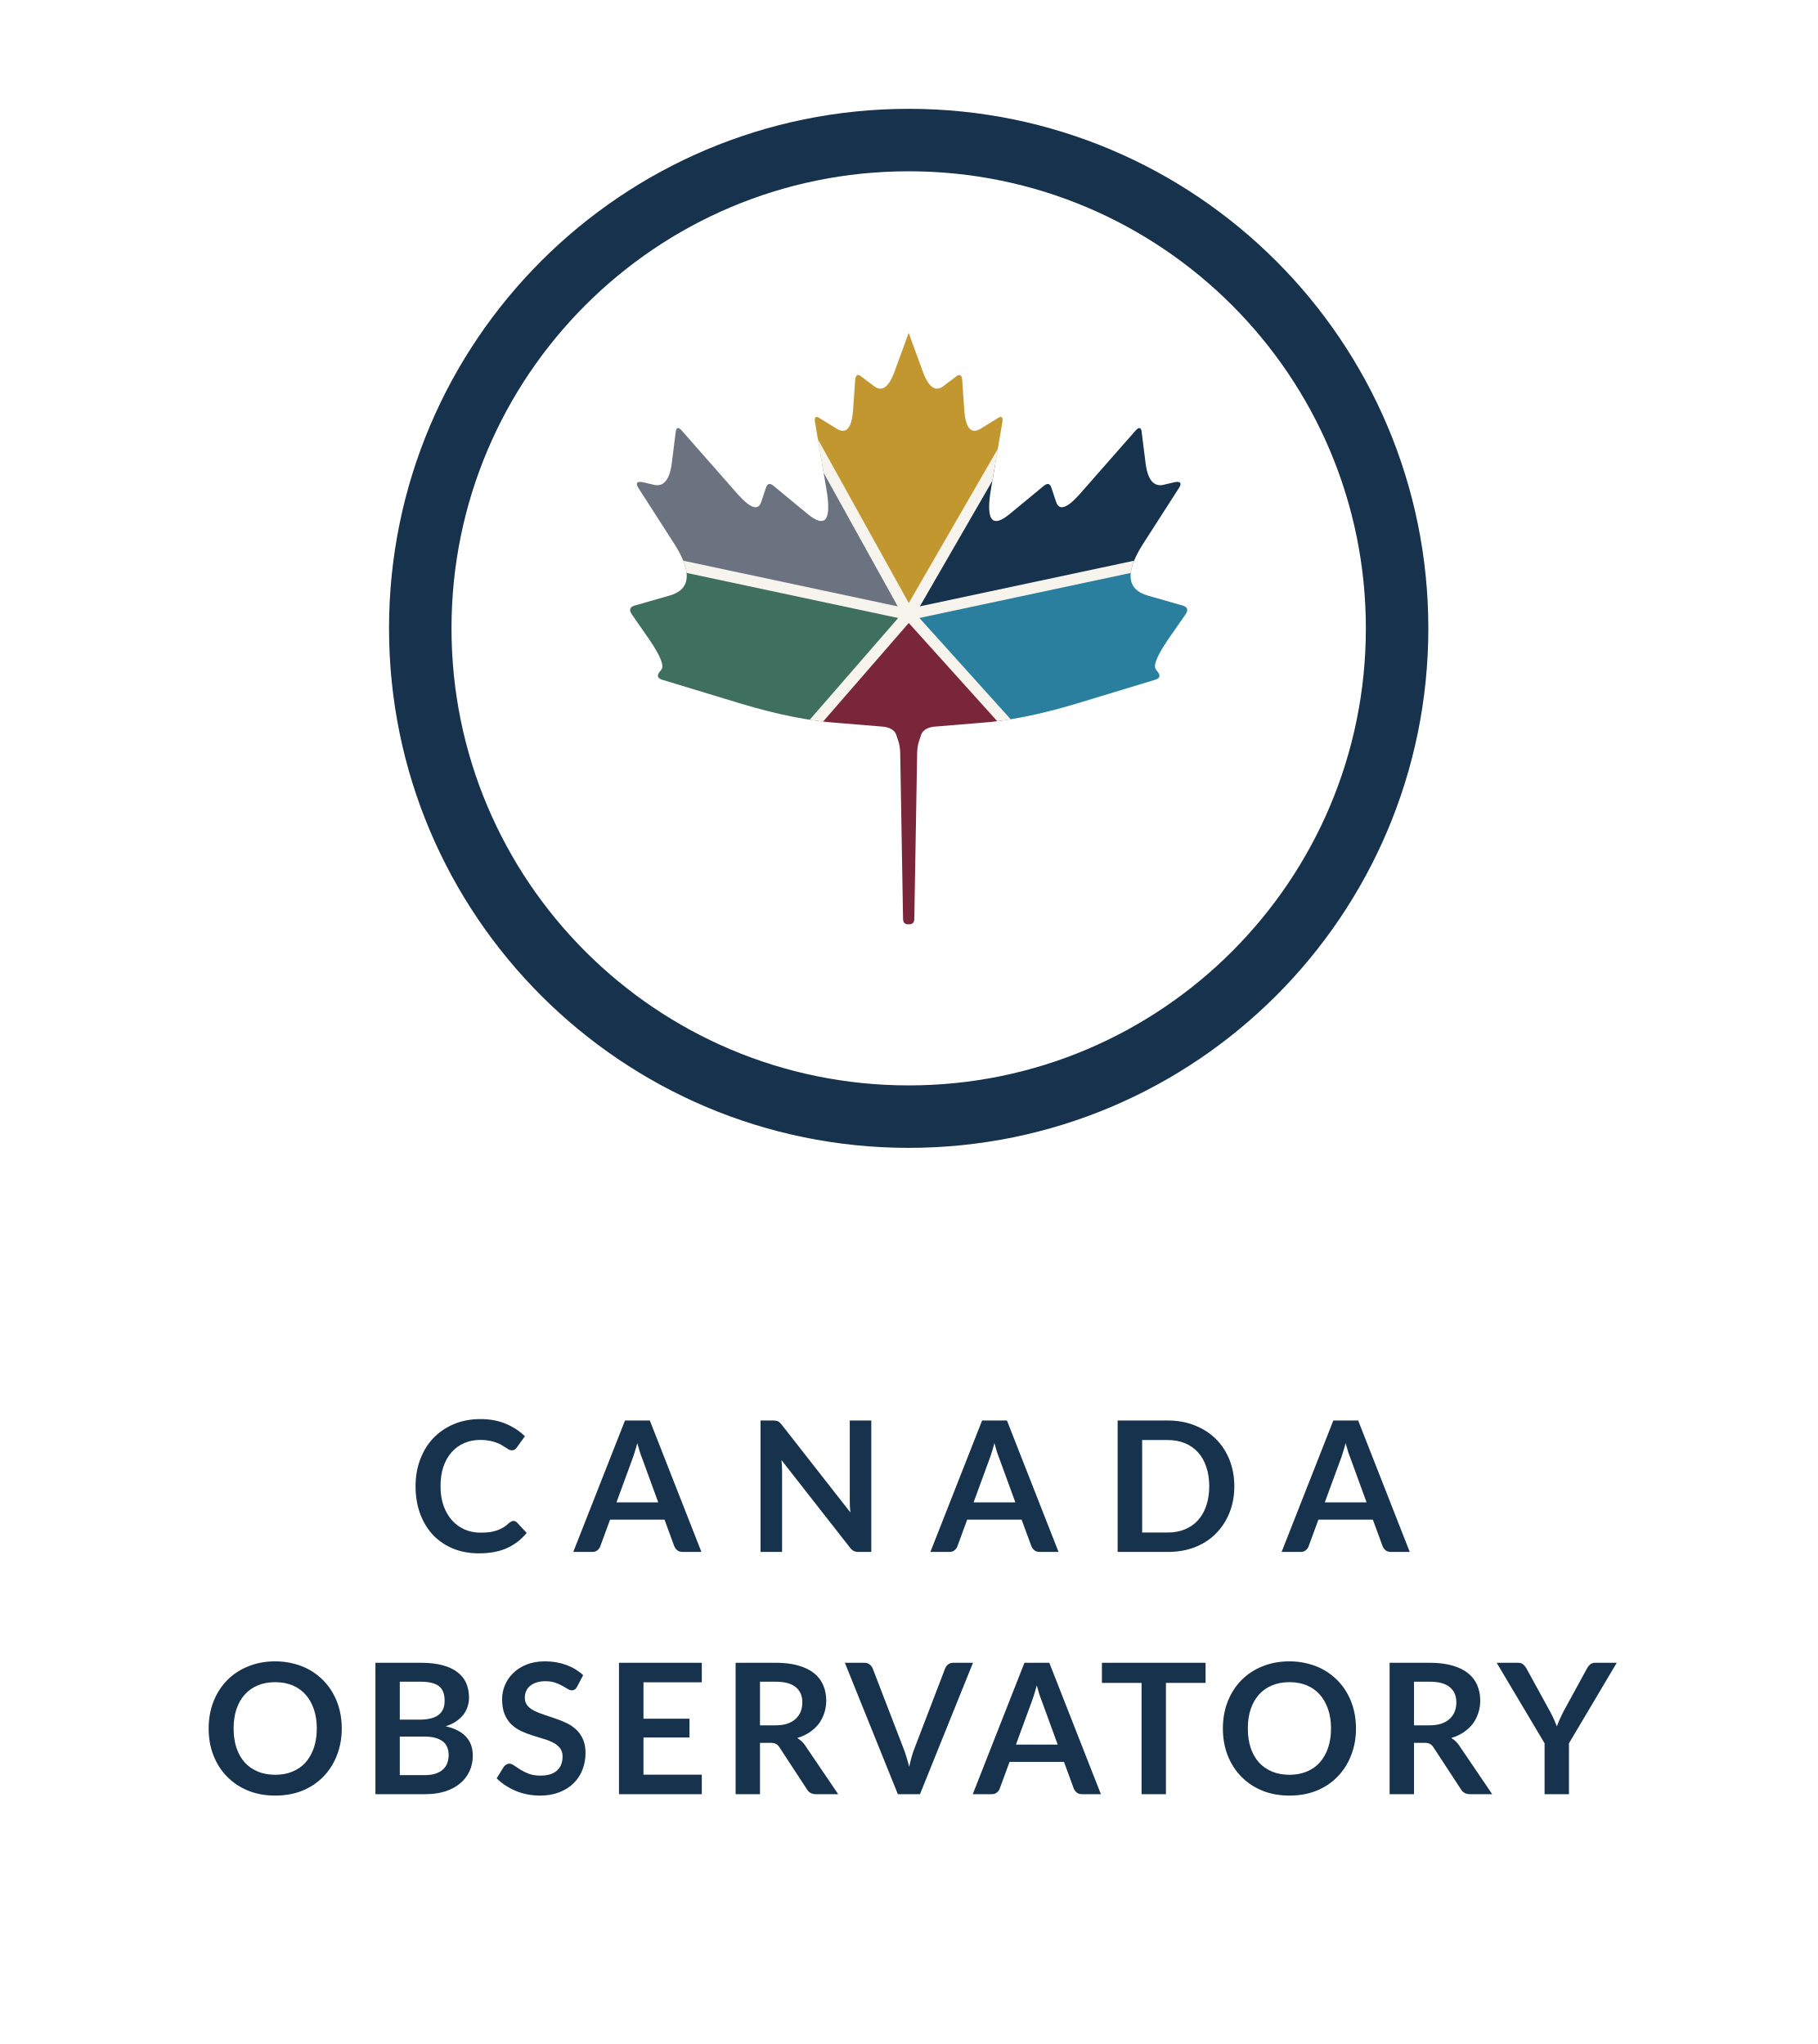
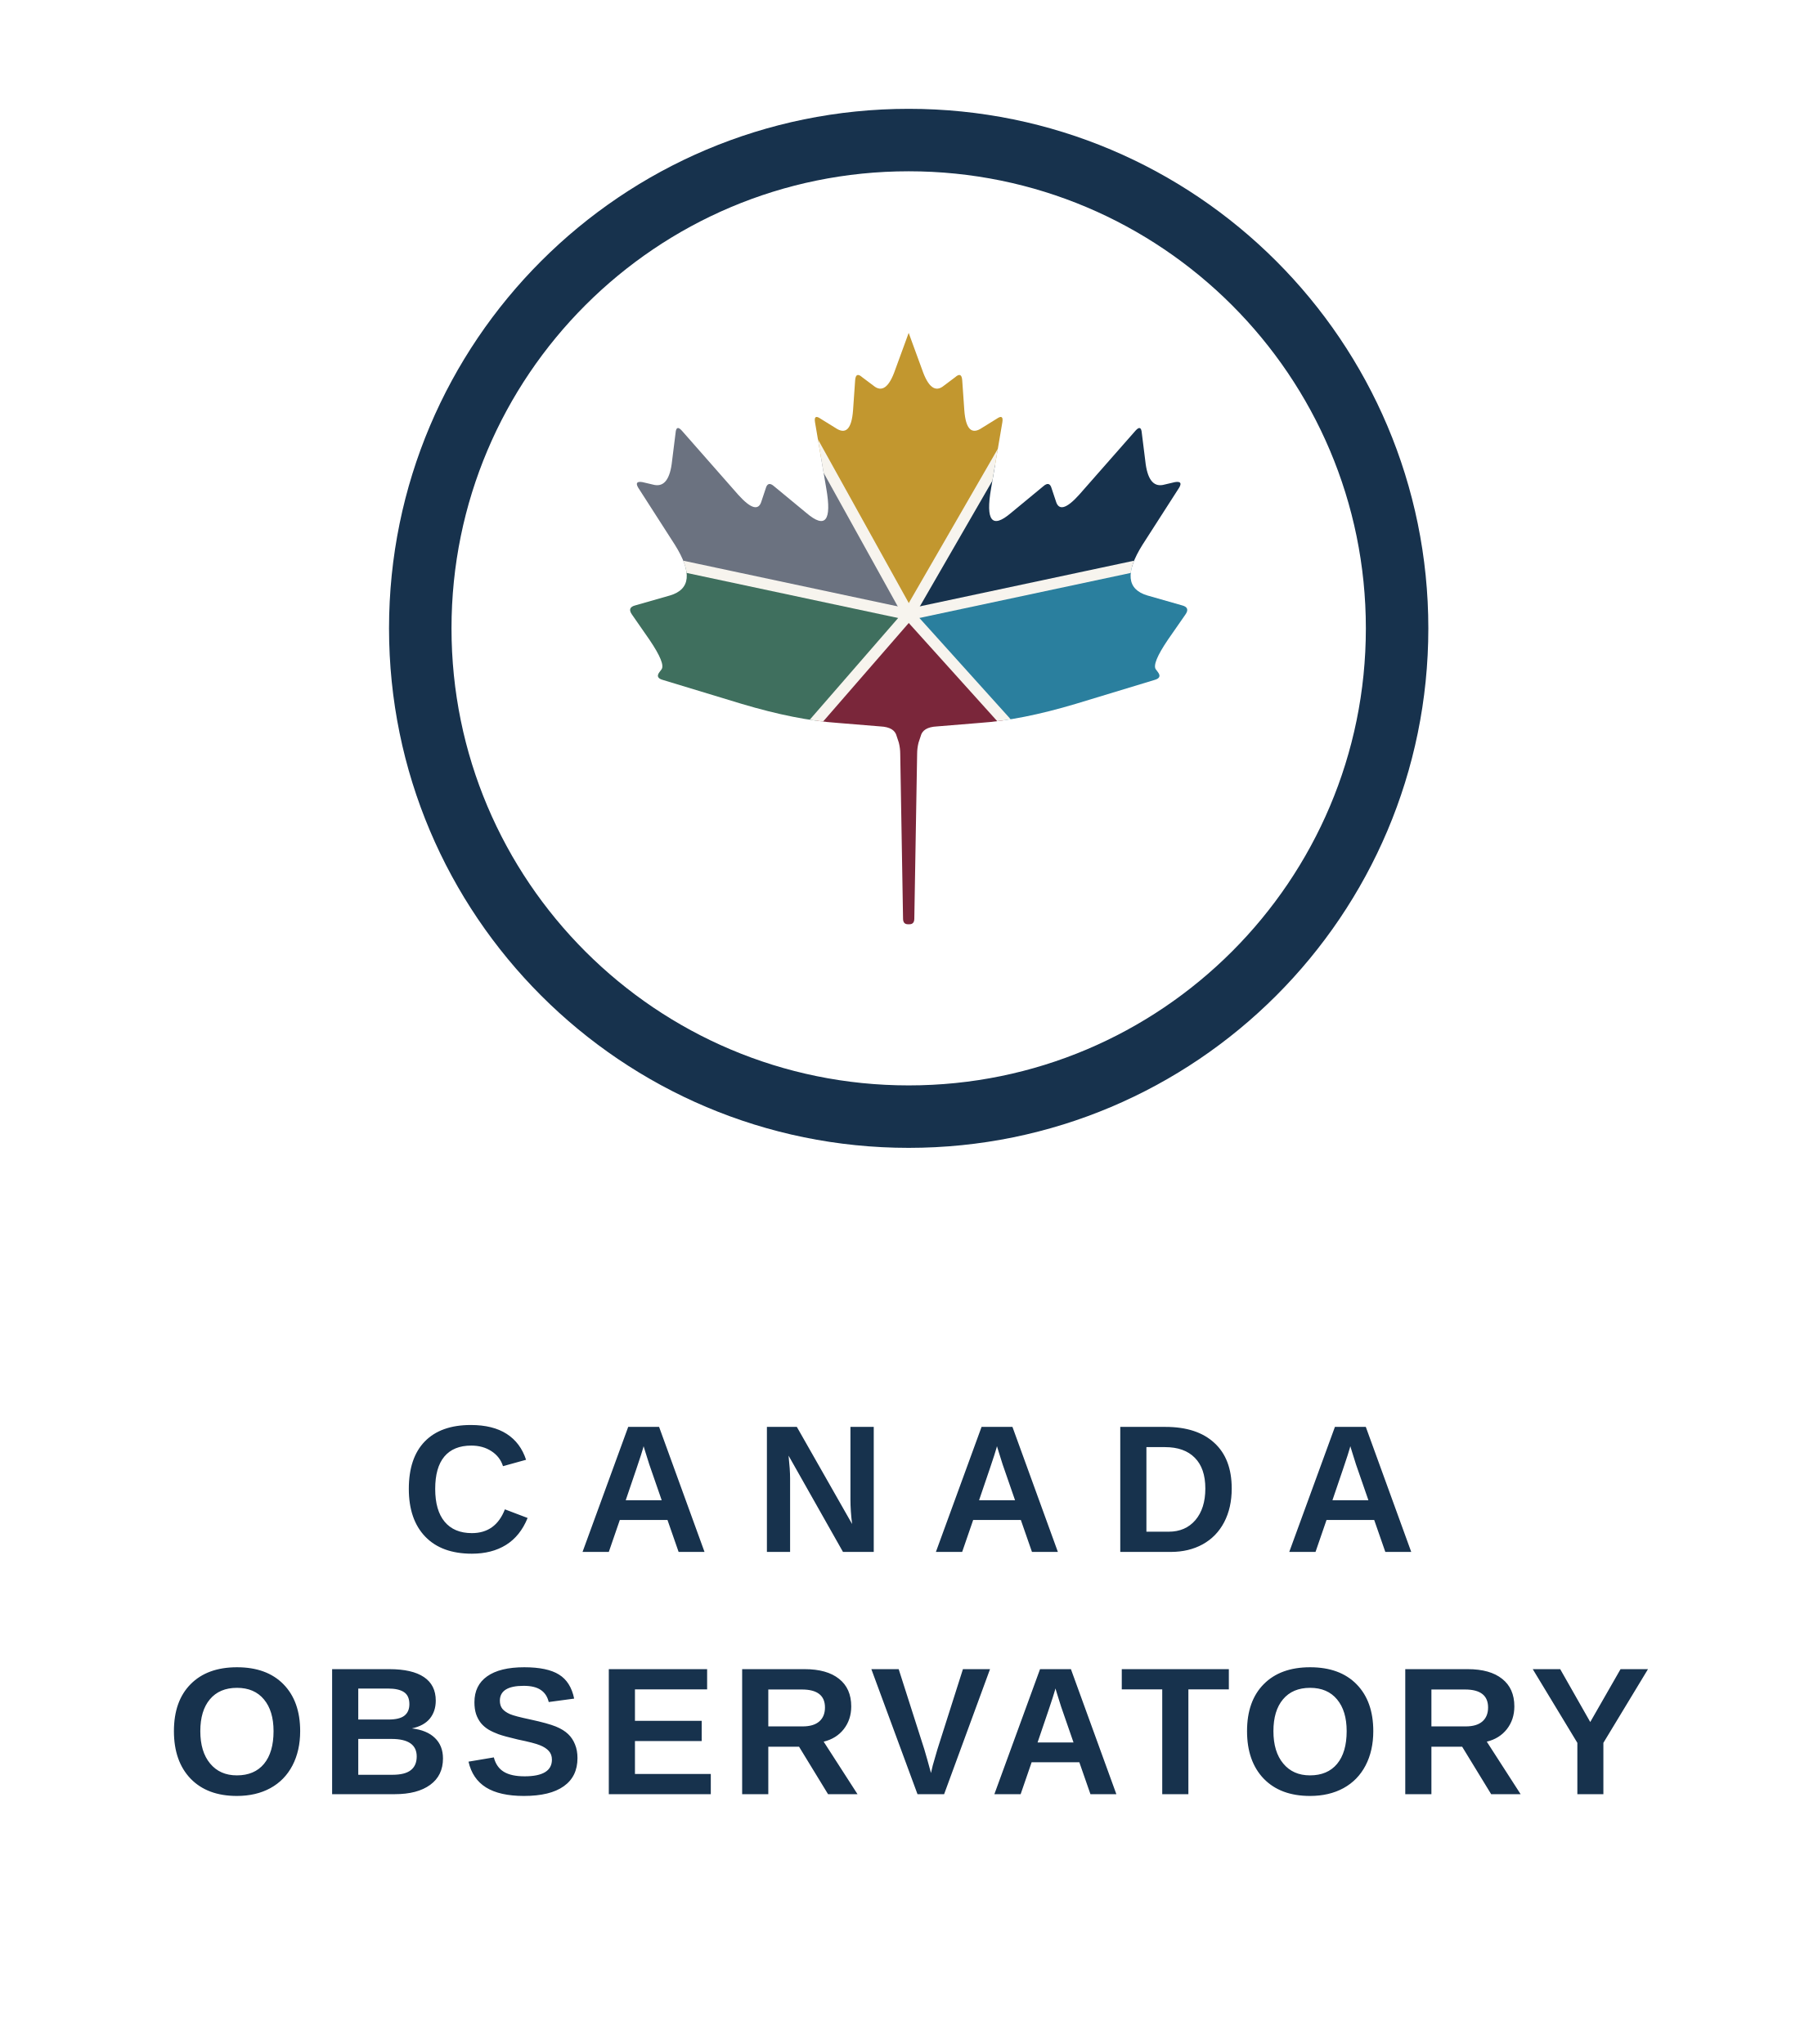
<svg xmlns="http://www.w3.org/2000/svg" viewBox="0 0 240 270">
  <g transform="translate(45,8) scale(1.5)">
    <circle cx="50" cy="50" r="43" fill="none" stroke="#17324D" stroke-width="5.5" />
    <g transform="translate(19,21.5) scale(0.62)">
      <defs>
        <path id="Lbc" d="M 50.0 4.0 Q 50.0 4.0 50.4 5.1 L 51.9 9.2 Q 53.2 13.0 55.0 11.5 L 56.6 10.3 Q 57.5 9.5 57.6 10.7 L 57.9 15.0 Q 58.2 19.0 60.4 17.5 L 62.5 16.2 Q 63.5 15.5 63.3 16.7 L 61.7 26.1 Q 60.5 33.0 64.5 29.6 L 69.1 25.8 Q 70.0 25.0 70.3 26.1 L 70.9 27.9 Q 71.5 30.0 74.2 27.0 L 82.2 17.9 Q 83.0 17.0 83.1 18.2 L 83.6 22.2 Q 84.0 26.0 86.1 25.6 L 87.8 25.2 Q 89.0 25.0 88.4 26.0 L 83.2 34.1 Q 79.5 40.0 83.9 41.3 L 88.8 42.7 Q 90.0 43.0 89.3 44.0 L 86.8 47.6 Q 84.5 51.0 85.1 51.8 L 85.4 52.2 Q 86.0 53.0 84.9 53.3 L 73.7 56.7 Q 66.0 59.0 60.1 59.4 L 54.0 59.9 Q 52.0 60.0 51.7 61.3 L 51.4 62.2 Q 51.2 63.0 51.2 63.8 L 50.8 87.2 Q 50.8 88.0 50.1 88.0 L 49.9 88.0 Q 49.2 88.0 49.2 87.2 L 48.8 63.8 Q 48.8 63.0 48.6 62.2 L 48.3 61.3 Q 48.0 60.0 46.0 59.9 L 39.9 59.4 Q 34.0 59.0 26.3 56.7 L 15.1 53.3 Q 14.0 53.0 14.6 52.2 L 14.9 51.8 Q 15.5 51.0 13.2 47.6 L 10.7 44.0 Q 10.0 43.0 11.2 42.7 L 16.1 41.3 Q 20.5 40.0 16.8 34.1 L 11.6 26.0 Q 11.0 25.0 12.2 25.2 L 13.9 25.6 Q 16.0 26.0 16.4 22.2 L 16.9 18.2 Q 17.0 17.0 17.8 17.9 L 25.8 27.0 Q 28.5 30.0 29.1 27.9 L 29.7 26.1 Q 30.0 25.0 30.9 25.8 L 35.5 29.6 Q 39.5 33.0 38.3 26.1 L 36.7 16.7 Q 36.5 15.5 37.5 16.2 L 39.6 17.5 Q 41.8 19.0 42.1 15.0 L 42.4 10.7 Q 42.5 9.5 43.4 10.3 L 45.0 11.5 Q 46.8 13.0 48.1 9.2 L 49.6 5.1 Q 50.0 4.0 50.0 4.0 Z" />
        <clipPath id="Cbc">
          <use href="#Lbc" />
        </clipPath>
      </defs>
      <g clip-path="url(#Cbc)">
        <path d="M 50 44 L 3.9 -39.1 L 97.5 -38.3 Z" fill="#C2972F" />
        <path d="M 50 44 L 97.5 -38.3 L 142.9 24.2 Z" fill="#17324D" />
        <path d="M 50 44 L 142.9 24.2 L 113.6 114.6 Z" fill="#2A7F9E" />
        <path d="M 50 44 L 113.6 114.6 L -12.3 115.7 Z" fill="#7A263A" />
        <path d="M 50 44 L -12.3 115.7 L -42.9 24.2 Z" fill="#3F6F5E" />
        <path d="M 50 44 L -42.9 24.2 L 3.9 -39.1 Z" fill="#6B7280" />
        <line x1="50" y1="44" x2="3.9" y2="-39.1" stroke="#F7F4EE" stroke-width="1.6" />
        <line x1="50" y1="44" x2="97.5" y2="-38.3" stroke="#F7F4EE" stroke-width="1.6" />
        <line x1="50" y1="44" x2="142.9" y2="24.2" stroke="#F7F4EE" stroke-width="1.6" />
        <line x1="50" y1="44" x2="113.6" y2="114.6" stroke="#F7F4EE" stroke-width="1.6" />
        <line x1="50" y1="44" x2="-12.3" y2="115.7" stroke="#F7F4EE" stroke-width="1.6" />
        <line x1="50" y1="44" x2="-42.9" y2="24.2" stroke="#F7F4EE" stroke-width="1.6" />
      </g>
    </g>
  </g>
-   <text x="120" y="205" font-family="Lato, 'Helvetica Neue', Arial, sans-serif" font-size="24" font-weight="700" letter-spacing="6" fill="#17324D" text-anchor="middle">CANADA</text>
-   <text x="120" y="237" font-family="Lato, 'Helvetica Neue', Arial, sans-serif" font-size="24" font-weight="700" letter-spacing="1.6" fill="#17324D" text-anchor="middle">OBSERVATORY</text>
+   <text x="120" y="205" font-family="'Radio Canada', 'Helvetica Neue', Arial, sans-serif" font-size="24" font-weight="700" letter-spacing="6" fill="#17324D" text-anchor="middle">CANADA</text>
+   <text x="120" y="237" font-family="'Radio Canada', 'Helvetica Neue', Arial, sans-serif" font-size="24" font-weight="700" letter-spacing="1.6" fill="#17324D" text-anchor="middle">OBSERVATORY</text>
</svg>
